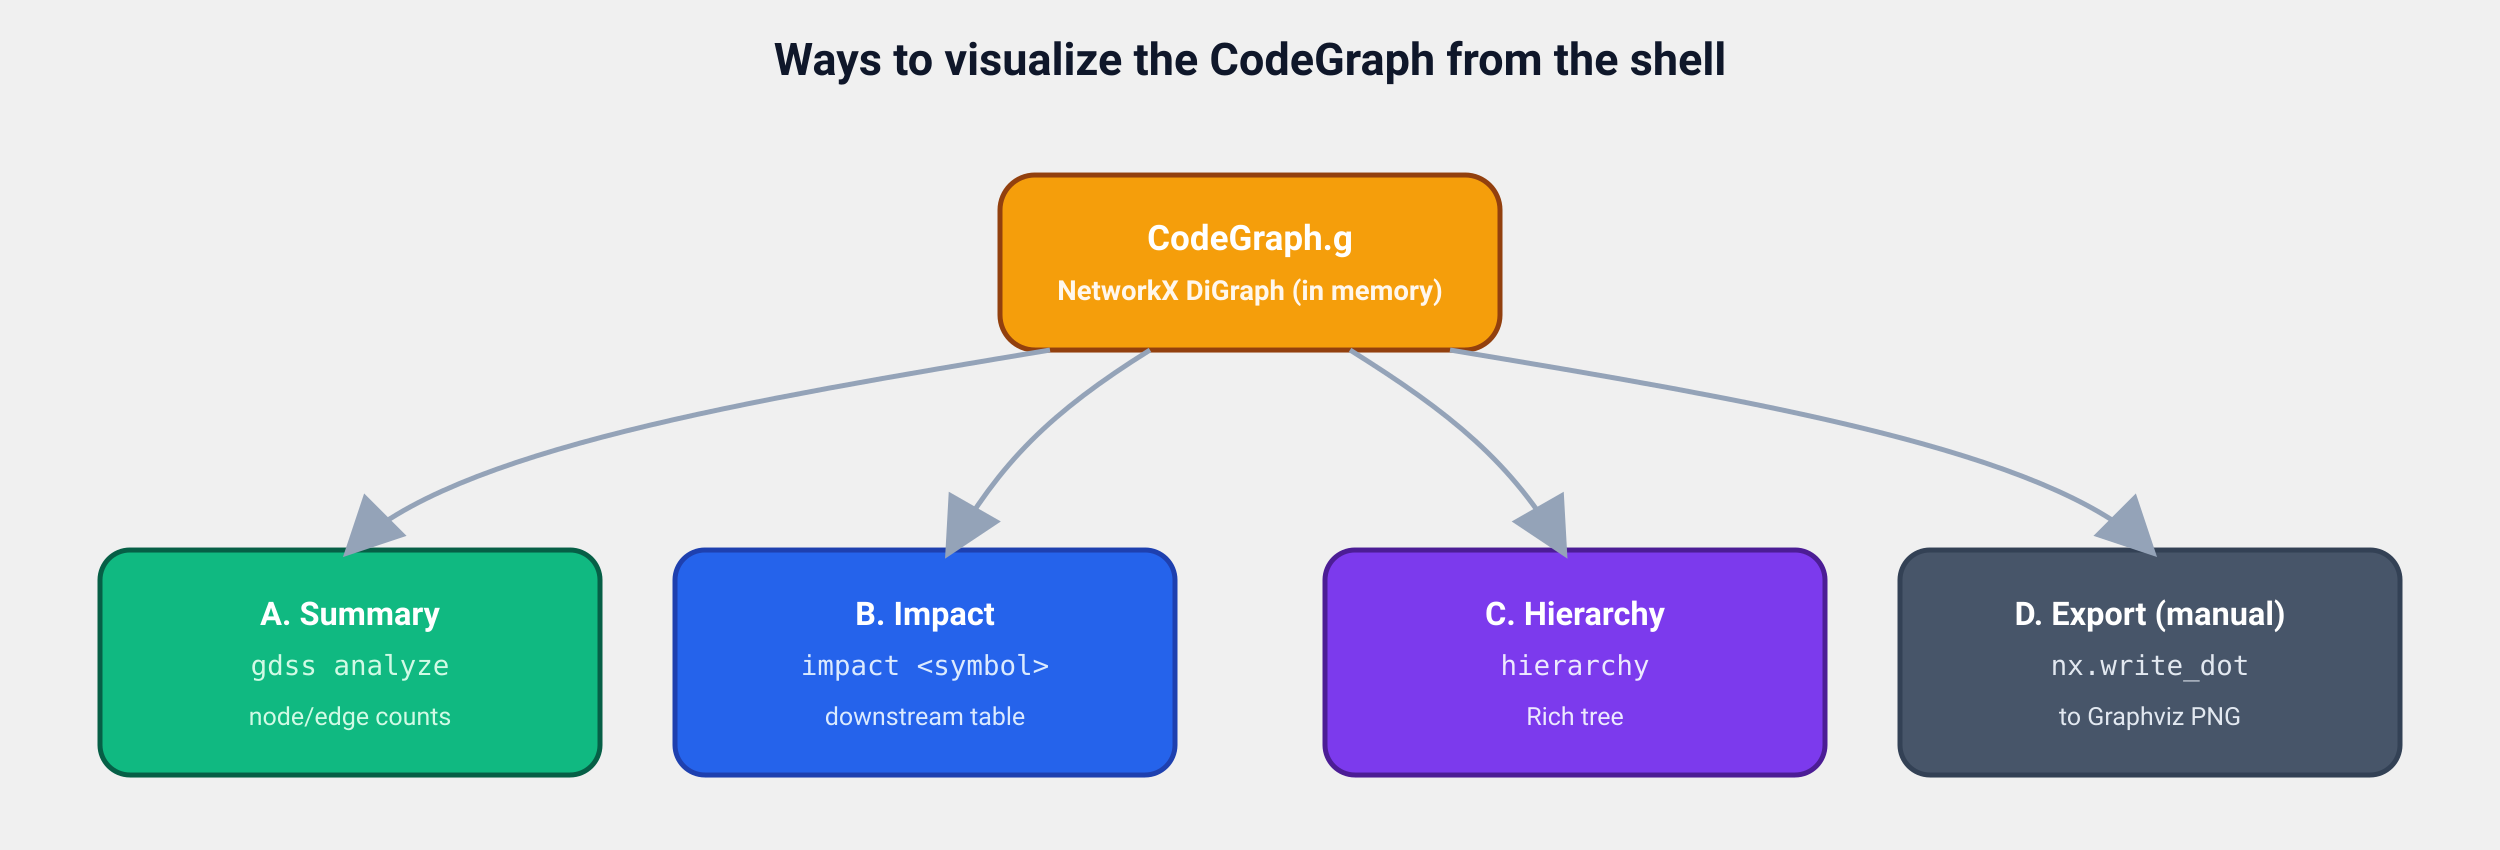
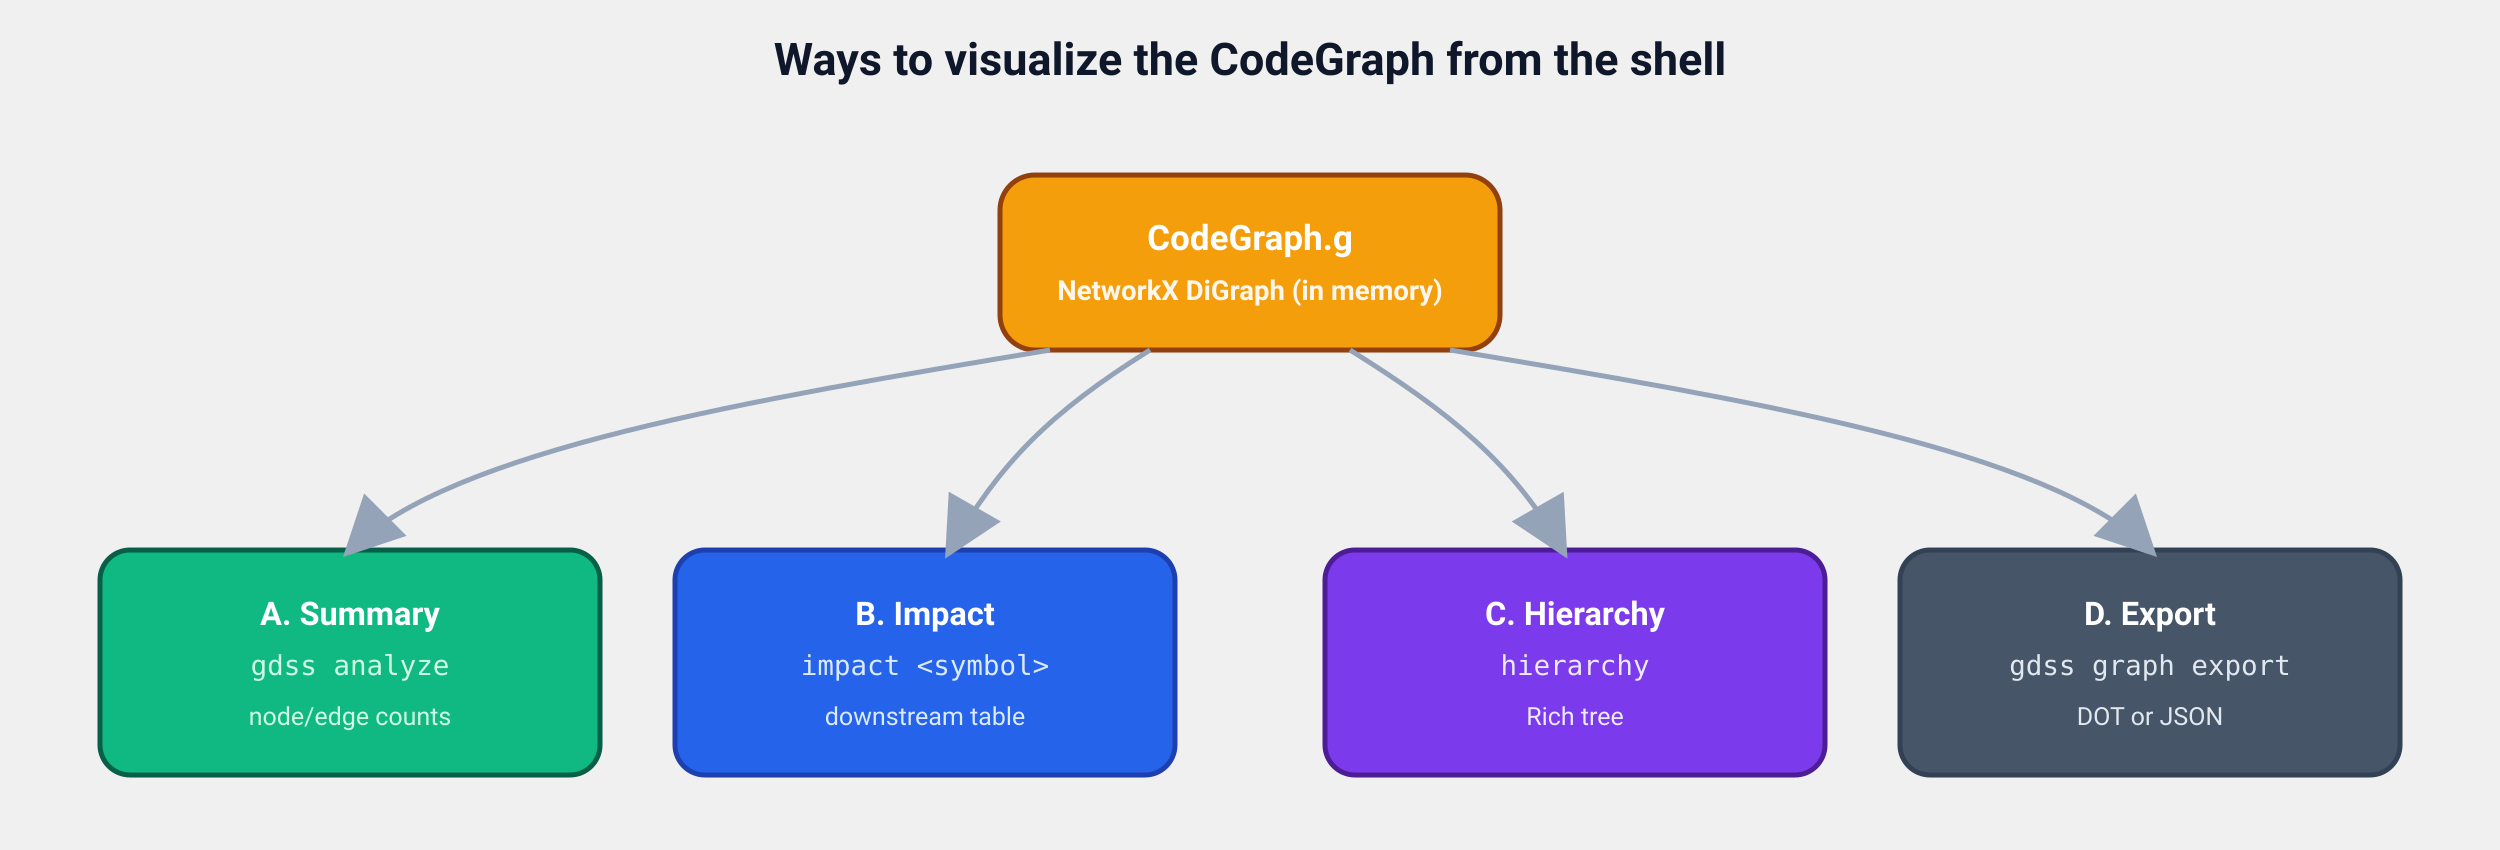
<svg xmlns="http://www.w3.org/2000/svg" viewBox="0 0 1000 340" width="100%" height="340">
  <defs>
    <marker id="arrowV" markerWidth="12" markerHeight="12" refX="10" refY="6" orient="auto">
      <path d="M0,0 L12,6 L0,12 z" fill="#94a3b8" />
    </marker>
  </defs>
  <text x="500" y="30" text-anchor="middle" fill="#0f172a" font-family="Segoe UI, Roboto, Arial, sans-serif" font-weight="700" font-size="18">Ways to visualize the CodeGraph from the shell</text>
  <rect x="400" y="70" width="200" height="70" rx="14" fill="#f59e0b" stroke="#92400e" stroke-width="2" />
  <text x="500" y="100" text-anchor="middle" fill="#ffffff" font-family="Segoe UI, Roboto, Arial, sans-serif" font-weight="700" font-size="14">CodeGraph.g</text>
  <text x="500" y="120" text-anchor="middle" fill="#fff7ed" font-family="Segoe UI, Roboto, Arial, sans-serif" font-weight="600" font-size="11">NetworkX DiGraph (in memory)</text>
  <rect x="40" y="220" width="200" height="90" rx="12" fill="#10b981" stroke="#065f46" stroke-width="2" />
  <text x="140" y="250" text-anchor="middle" fill="#ffffff" font-family="Segoe UI, Roboto, Arial, sans-serif" font-weight="700" font-size="13">A. Summary</text>
  <text x="140" y="270" text-anchor="middle" fill="#d1fae5" font-family="Consolas, monospace" font-size="11">gdss analyze</text>
  <text x="140" y="290" text-anchor="middle" fill="#d1fae5" font-family="Segoe UI, Roboto, Arial, sans-serif" font-size="10">node/edge counts</text>
  <rect x="270" y="220" width="200" height="90" rx="12" fill="#2563eb" stroke="#1e40af" stroke-width="2" />
  <text x="370" y="250" text-anchor="middle" fill="#ffffff" font-family="Segoe UI, Roboto, Arial, sans-serif" font-weight="700" font-size="13">B. Impact</text>
  <text x="370" y="270" text-anchor="middle" fill="#dbeafe" font-family="Consolas, monospace" font-size="11">impact &lt;symbol&gt;</text>
  <text x="370" y="290" text-anchor="middle" fill="#dbeafe" font-family="Segoe UI, Roboto, Arial, sans-serif" font-size="10">downstream table</text>
  <rect x="530" y="220" width="200" height="90" rx="12" fill="#7c3aed" stroke="#4c1d95" stroke-width="2" />
  <text x="630" y="250" text-anchor="middle" fill="#ffffff" font-family="Segoe UI, Roboto, Arial, sans-serif" font-weight="700" font-size="13">C. Hierarchy</text>
  <text x="630" y="270" text-anchor="middle" fill="#ede9fe" font-family="Consolas, monospace" font-size="11">hierarchy</text>
  <text x="630" y="290" text-anchor="middle" fill="#ede9fe" font-family="Segoe UI, Roboto, Arial, sans-serif" font-size="10">Rich tree</text>
  <rect x="760" y="220" width="200" height="90" rx="12" fill="#475569" stroke="#334155" stroke-width="2" />
-   <text x="860" y="250" text-anchor="middle" fill="#ffffff" font-family="Segoe UI, Roboto, Arial, sans-serif" font-weight="700" font-size="13">D. Export (manual)</text>
-   <text x="860" y="270" text-anchor="middle" fill="#e2e8f0" font-family="Consolas, monospace" font-size="11">nx.write_dot</text>
-   <text x="860" y="290" text-anchor="middle" fill="#e2e8f0" font-family="Segoe UI, Roboto, Arial, sans-serif" font-size="10">to Graphviz PNG</text>
+   <text x="860" y="250" text-anchor="middle" fill="#ffffff" font-family="Segoe UI, Roboto, Arial, sans-serif" font-weight="700" font-size="13">D. Export</text>
+   <text x="860" y="270" text-anchor="middle" fill="#e2e8f0" font-family="Consolas, monospace" font-size="11">gdss graph export</text>
+   <text x="860" y="290" text-anchor="middle" fill="#e2e8f0" font-family="Segoe UI, Roboto, Arial, sans-serif" font-size="10">DOT or JSON</text>
  <path d="M420,140 C300,160 180,180 140,220" fill="none" stroke="#94a3b8" stroke-width="2" marker-end="url(#arrowV)" />
  <path d="M460,140 C420,165 400,185 380,220" fill="none" stroke="#94a3b8" stroke-width="2" marker-end="url(#arrowV)" />
  <path d="M540,140 C580,165 605,185 625,220" fill="none" stroke="#94a3b8" stroke-width="2" marker-end="url(#arrowV)" />
  <path d="M580,140 C700,160 820,180 860,220" fill="none" stroke="#94a3b8" stroke-width="2" marker-end="url(#arrowV)" />
</svg>
